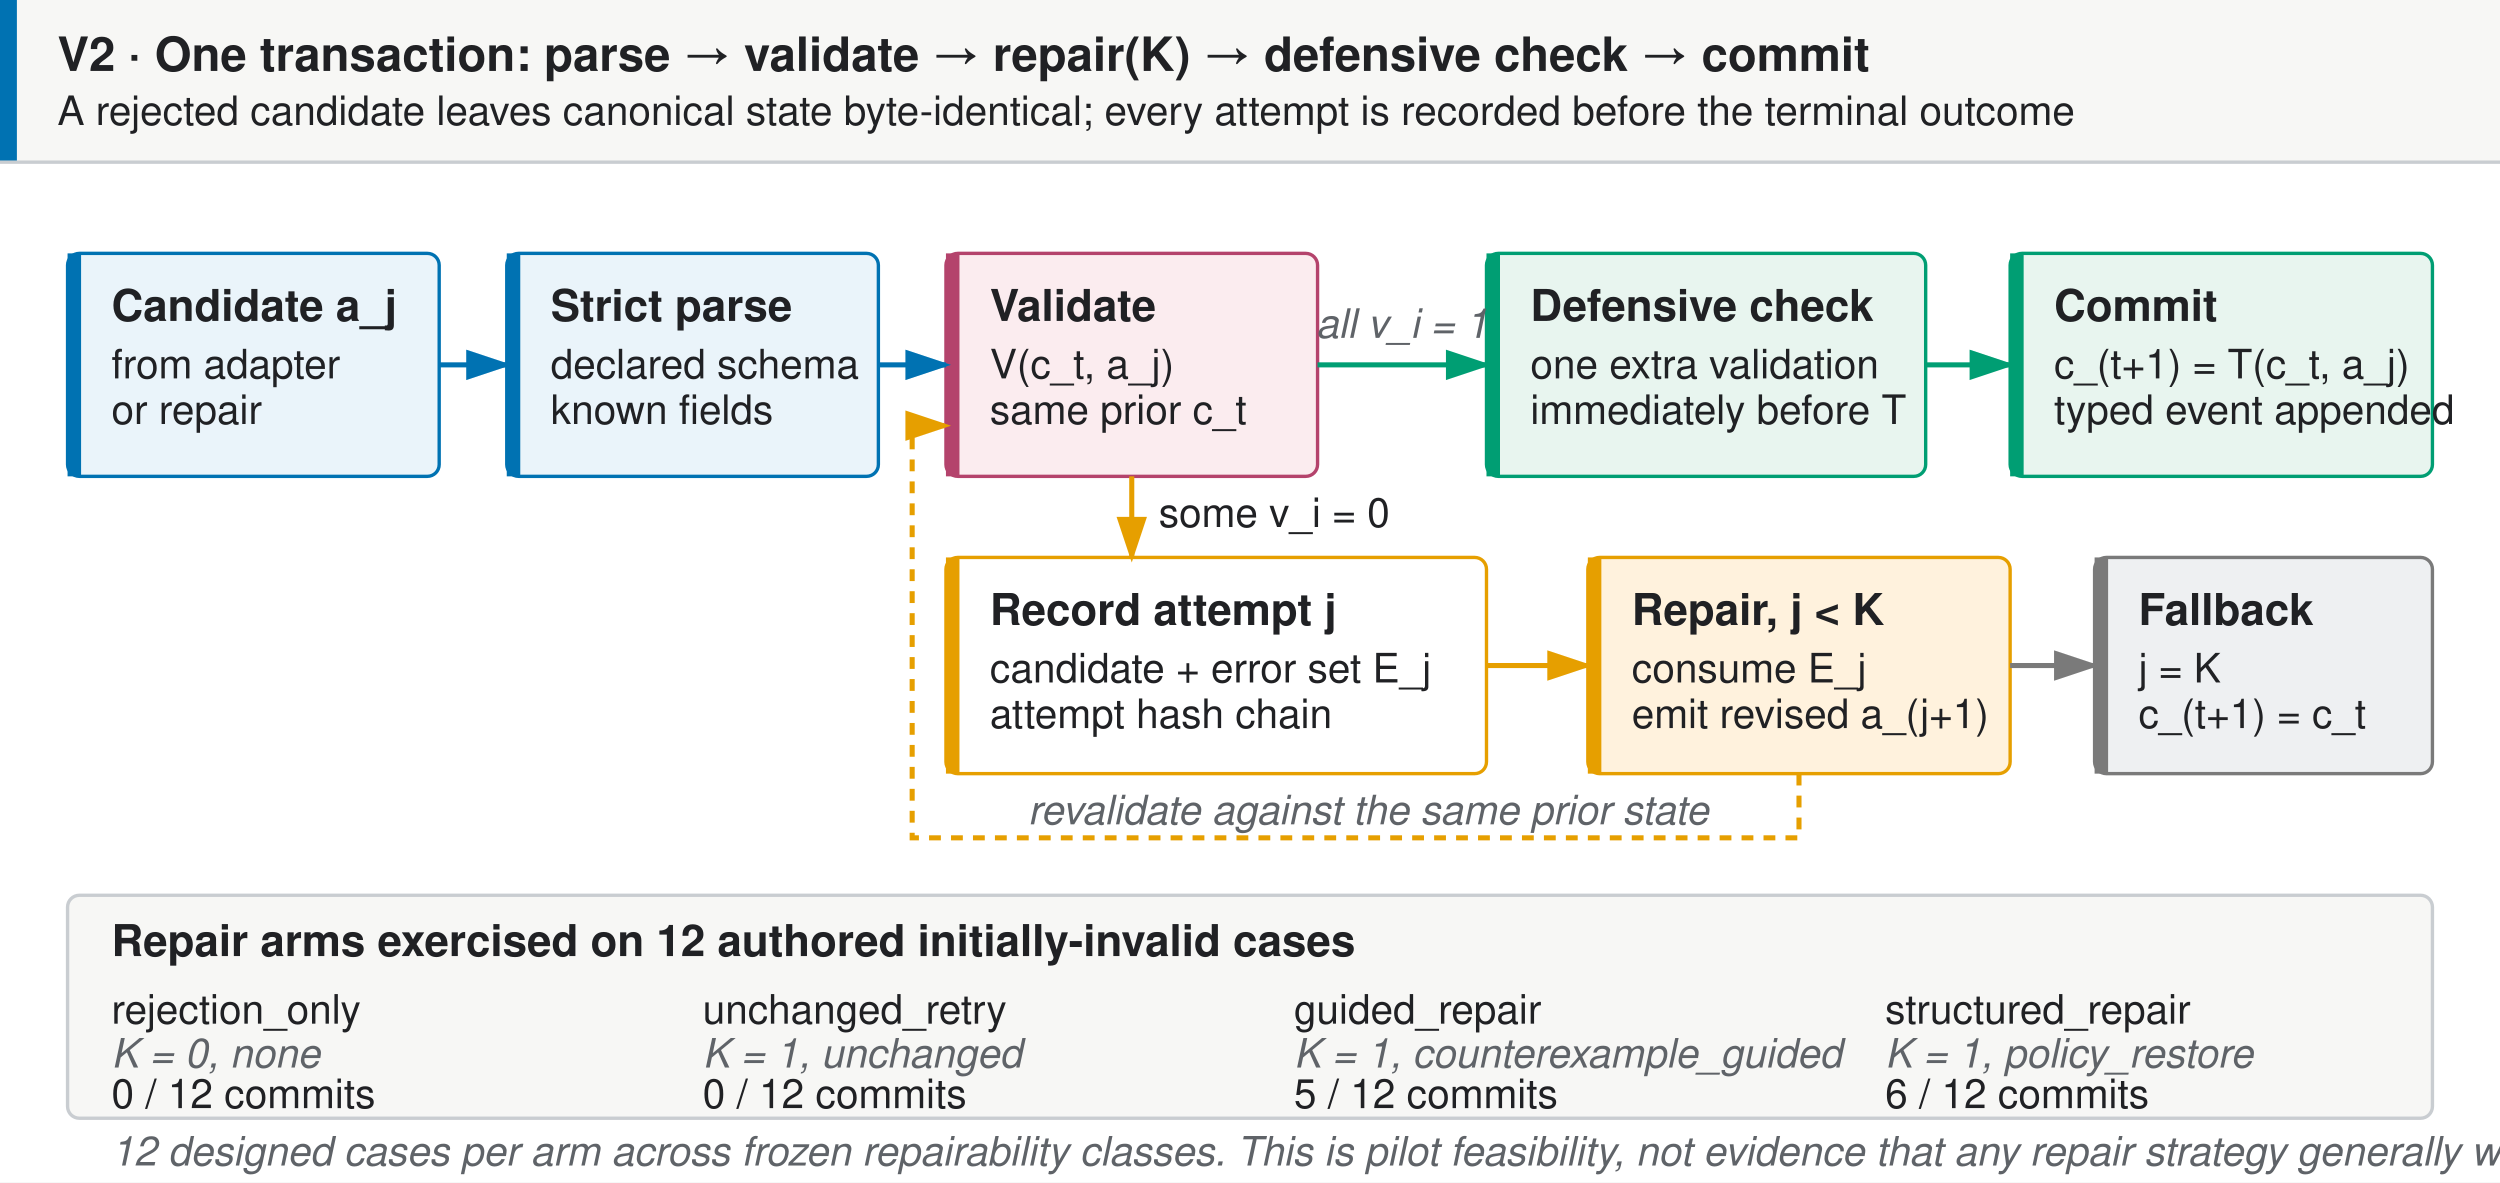
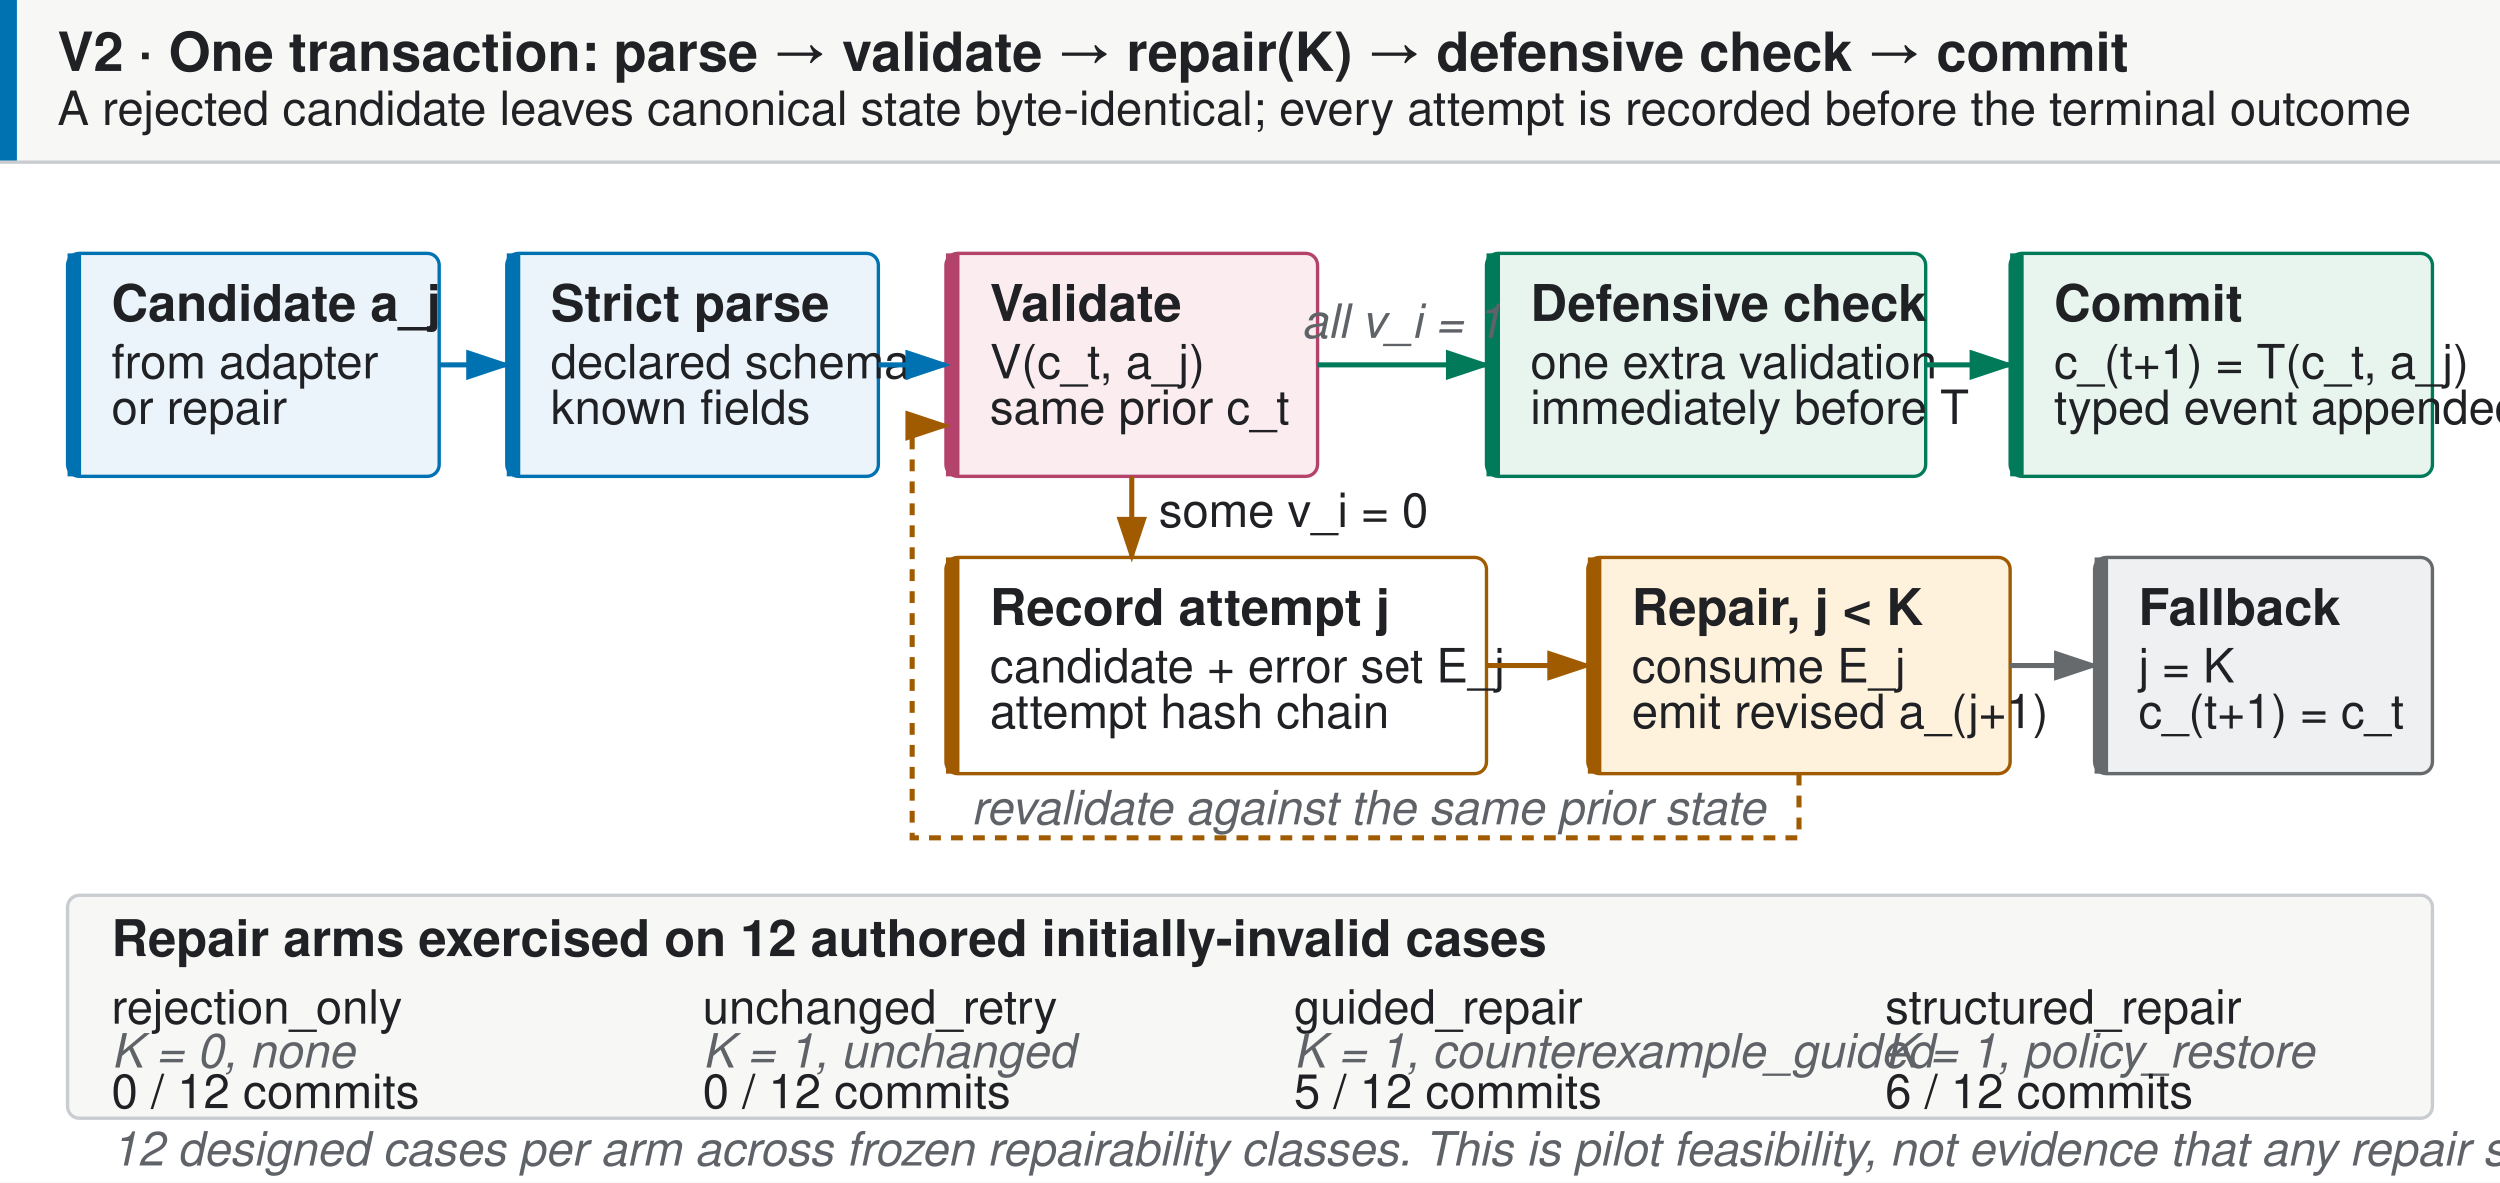
<svg xmlns="http://www.w3.org/2000/svg" width="1480" height="700" viewBox="0 0 1480 700" role="img" aria-labelledby="svg-title svg-desc">
  <defs>
    <marker id="arrow-blue" markerWidth="10" markerHeight="10" refX="8" refY="3" orient="auto" markerUnits="strokeWidth">
      <path d="M0,0 L0,6 L9,3 z" fill="#0072B2" />
    </marker>
    <marker id="arrow-orange" markerWidth="10" markerHeight="10" refX="8" refY="3" orient="auto" markerUnits="strokeWidth">
-       <path d="M0,0 L0,6 L9,3 z" fill="#E69F00" />
+       <path d="M0,0 L0,6 L9,3 z" fill="#A05A00" />
    </marker>
    <marker id="arrow-green" markerWidth="10" markerHeight="10" refX="8" refY="3" orient="auto" markerUnits="strokeWidth">
-       <path d="M0,0 L0,6 L9,3 z" fill="#009E73" />
+       <path d="M0,0 L0,6 L9,3 z" fill="#007A59" />
    </marker>
    <marker id="arrow-gray" markerWidth="10" markerHeight="10" refX="8" refY="3" orient="auto" markerUnits="strokeWidth">
-       <path d="M0,0 L0,6 L9,3 z" fill="#7A7A7A" />
+       <path d="M0,0 L0,6 L9,3 z" fill="#666A6D" />
    </marker>
    <style>
      text { font-family: Helvetica, Arial, sans-serif; fill: #202124; }
-       .section { font-size: 28px; font-weight: 700; }
-       .box-title { font-size: 26px; font-weight: 700; }
-       .body { font-size: 25px; font-weight: 400; }
-       .small { font-size: 24px; font-weight: 400; }
-       .note { font-size: 24px; font-style: italic; fill: #5F6368; }
-       .arrow-label { font-size: 24px; font-weight: 700; }
+       .section { font-size: 32px; font-weight: 700; }
+       .box-title { font-size: 30px; font-weight: 700; }
+       .body { font-size: 29px; font-weight: 400; }
+       .small { font-size: 28px; font-weight: 400; }
+       .note { font-size: 28px; font-style: italic; fill: #5F6368; }
+       .arrow-label { font-size: 28px; font-weight: 700; }
    </style>
  </defs>
  <rect x="0" y="0" width="1480" height="700" fill="#FFFFFF" />
  <rect x="0" y="0" width="1480" height="96" rx="0" fill="#F7F7F5" stroke="#C9CDD1" stroke-width="0" />
  <rect x="0" y="0" width="10" height="96" fill="#0072B2" />
  <text x="34" y="42" class="section" text-anchor="start">V2 · One transaction: parse → validate → repair(K) → defensive check → commit</text>
  <text x="34" y="74" class="small" text-anchor="start" fill="#5F6368">A rejected candidate leaves canonical state byte-identical; every attempt is recorded before the terminal outcome</text>
  <line class="connector" x1="0" y1="96" x2="1480" y2="96" stroke="#C9CDD1" stroke-width="2" fill="none" />
  <rect x="40" y="150" width="220" height="132" rx="7" fill="#EAF4FA" stroke="#0072B2" stroke-width="2" />
  <rect x="40" y="150" width="8" height="132" fill="#0072B2" />
  <text x="66" y="190" class="box-title" text-anchor="start">Candidate a_j</text>
  <text x="66" y="224" class="small" text-anchor="start">from adapter</text>
  <text x="66" y="251" class="small" text-anchor="start">or repair</text>
  <rect x="300" y="150" width="220" height="132" rx="7" fill="#EAF4FA" stroke="#0072B2" stroke-width="2" />
  <rect x="300" y="150" width="8" height="132" fill="#0072B2" />
  <text x="326" y="190" class="box-title" text-anchor="start">Strict parse</text>
  <text x="326" y="224" class="small" text-anchor="start">declared schema</text>
  <text x="326" y="251" class="small" text-anchor="start">known fields</text>
  <rect x="560" y="150" width="220" height="132" rx="7" fill="#FBECEF" stroke="#B4436C" stroke-width="2" />
  <rect x="560" y="150" width="8" height="132" fill="#B4436C" />
  <text x="586" y="190" class="box-title" text-anchor="start">Validate</text>
  <text x="586" y="224" class="small" text-anchor="start">V(c_t, a_j)</text>
  <text x="586" y="251" class="small" text-anchor="start">same prior c_t</text>
  <path class="connector" d="M260 216 H300" stroke="#0072B2" stroke-width="3" fill="none" marker-end="url(#arrow-blue)" />
  <path class="connector" d="M520 216 H560" stroke="#0072B2" stroke-width="3" fill="none" marker-end="url(#arrow-blue)" />
-   <rect x="880" y="150" width="260" height="132" rx="7" fill="#E8F5EF" stroke="#009E73" stroke-width="2" />
-   <rect x="880" y="150" width="8" height="132" fill="#009E73" />
+   <rect x="880" y="150" width="260" height="132" rx="7" fill="#E8F5EF" stroke="#007A59" stroke-width="2" />
+   <rect x="880" y="150" width="8" height="132" fill="#007A59" />
  <text x="906" y="190" class="box-title" text-anchor="start">Defensive check</text>
  <text x="906" y="224" class="small" text-anchor="start">one extra validation</text>
  <text x="906" y="251" class="small" text-anchor="start">immediately before T</text>
-   <rect x="1190" y="150" width="250" height="132" rx="7" fill="#E8F5EF" stroke="#009E73" stroke-width="2" />
-   <rect x="1190" y="150" width="8" height="132" fill="#009E73" />
+   <rect x="1190" y="150" width="250" height="132" rx="7" fill="#E8F5EF" stroke="#007A59" stroke-width="2" />
+   <rect x="1190" y="150" width="8" height="132" fill="#007A59" />
  <text x="1216" y="190" class="box-title" text-anchor="start">Commit</text>
  <text x="1216" y="224" class="small" text-anchor="start">c_(t+1) = T(c_t, a_j)</text>
  <text x="1216" y="251" class="small" text-anchor="start">typed event appended</text>
-   <path class="connector" d="M780 216 H880" stroke="#009E73" stroke-width="3" fill="none" marker-end="url(#arrow-green)" />
-   <text x="830" y="200" class="note" text-anchor="middle" fill="#009E73">all v_i = 1</text>
-   <path class="connector" d="M1140 216 H1190" stroke="#009E73" stroke-width="3" fill="none" marker-end="url(#arrow-green)" />
-   <rect x="560" y="330" width="320" height="128" rx="7" fill="#FFFFFF" stroke="#E69F00" stroke-width="2" />
-   <rect x="560" y="330" width="8" height="128" fill="#E69F00" />
+   <path class="connector" d="M780 216 H880" stroke="#007A59" stroke-width="3" fill="none" marker-end="url(#arrow-green)" />
+   <text x="830" y="200" class="note" text-anchor="middle" fill="#007A59">all v_i = 1</text>
+   <path class="connector" d="M1140 216 H1190" stroke="#007A59" stroke-width="3" fill="none" marker-end="url(#arrow-green)" />
+   <rect x="560" y="330" width="320" height="128" rx="7" fill="#FFFFFF" stroke="#A05A00" stroke-width="2" />
+   <rect x="560" y="330" width="8" height="128" fill="#A05A00" />
  <text x="586" y="370" class="box-title" text-anchor="start">Record attempt j</text>
  <text x="586" y="404" class="small" text-anchor="start">candidate + error set E_j</text>
  <text x="586" y="431" class="small" text-anchor="start">attempt hash chain</text>
-   <path class="connector" d="M670 282 V330" stroke="#E69F00" stroke-width="3" fill="none" marker-end="url(#arrow-orange)" />
-   <text x="686" y="312" class="small" text-anchor="start" fill="#E69F00">some v_i = 0</text>
-   <rect x="940" y="330" width="250" height="128" rx="7" fill="#FFF2DD" stroke="#E69F00" stroke-width="2" />
-   <rect x="940" y="330" width="8" height="128" fill="#E69F00" />
+   <path class="connector" d="M670 282 V330" stroke="#A05A00" stroke-width="3" fill="none" marker-end="url(#arrow-orange)" />
+   <text x="686" y="312" class="small" text-anchor="start" fill="#A05A00">some v_i = 0</text>
+   <rect x="940" y="330" width="250" height="128" rx="7" fill="#FFF2DD" stroke="#A05A00" stroke-width="2" />
+   <rect x="940" y="330" width="8" height="128" fill="#A05A00" />
  <text x="966" y="370" class="box-title" text-anchor="start">Repair, j &lt; K</text>
  <text x="966" y="404" class="small" text-anchor="start">consume E_j</text>
  <text x="966" y="431" class="small" text-anchor="start">emit revised a_(j+1)</text>
-   <rect x="1240" y="330" width="200" height="128" rx="7" fill="#EEF0F2" stroke="#7A7A7A" stroke-width="2" />
-   <rect x="1240" y="330" width="8" height="128" fill="#7A7A7A" />
+   <rect x="1240" y="330" width="200" height="128" rx="7" fill="#EEF0F2" stroke="#666A6D" stroke-width="2" />
+   <rect x="1240" y="330" width="8" height="128" fill="#666A6D" />
  <text x="1266" y="370" class="box-title" text-anchor="start">Fallback</text>
  <text x="1266" y="404" class="small" text-anchor="start">j = K</text>
  <text x="1266" y="431" class="small" text-anchor="start">c_(t+1) = c_t</text>
-   <path class="connector" d="M880 394 H940" stroke="#E69F00" stroke-width="3" fill="none" marker-end="url(#arrow-orange)" />
-   <path class="connector" d="M1190 394 H1240" stroke="#7A7A7A" stroke-width="3" fill="none" marker-end="url(#arrow-gray)" />
-   <path class="connector" d="M1065 458 V496 H540 V252 H560" stroke="#E69F00" stroke-width="3" fill="none" marker-end="url(#arrow-orange)" stroke-dasharray="7 6" />
-   <text x="810" y="488" class="note" text-anchor="middle" fill="#E69F00">revalidate against the same prior state</text>
+   <path class="connector" d="M880 394 H940" stroke="#A05A00" stroke-width="3" fill="none" marker-end="url(#arrow-orange)" />
+   <path class="connector" d="M1190 394 H1240" stroke="#666A6D" stroke-width="3" fill="none" marker-end="url(#arrow-gray)" />
+   <path class="connector" d="M1065 458 V496 H540 V252 H560" stroke="#A05A00" stroke-width="3" fill="none" marker-end="url(#arrow-orange)" stroke-dasharray="7 6" />
+   <text x="810" y="488" class="note" text-anchor="middle" fill="#A05A00">revalidate against the same prior state</text>
  <rect x="40" y="530" width="1400" height="132" rx="7" fill="#F7F7F5" stroke="#C9CDD1" stroke-width="2" />
  <text x="66" y="566" class="box-title" text-anchor="start">Repair arms exercised on 12 authored initially-invalid cases</text>
  <text x="66" y="606" class="small" text-anchor="start">rejection_only</text>
  <text x="66" y="632" class="note" text-anchor="start">K = 0, none</text>
-   <text x="66" y="656" class="small" text-anchor="start" fill="#7A7A7A">0 / 12 commits</text>
+   <text x="66" y="656" class="small" text-anchor="start" fill="#666A6D">0 / 12 commits</text>
  <text x="416" y="606" class="small" text-anchor="start">unchanged_retry</text>
  <text x="416" y="632" class="note" text-anchor="start">K = 1, unchanged</text>
-   <text x="416" y="656" class="small" text-anchor="start" fill="#7A7A7A">0 / 12 commits</text>
+   <text x="416" y="656" class="small" text-anchor="start" fill="#666A6D">0 / 12 commits</text>
  <text x="766" y="606" class="small" text-anchor="start">guided_repair</text>
  <text x="766" y="632" class="note" text-anchor="start">K = 1, counterexample_guided</text>
-   <text x="766" y="656" class="small" text-anchor="start" fill="#009E73">5 / 12 commits</text>
+   <text x="766" y="656" class="small" text-anchor="start" fill="#007A59">5 / 12 commits</text>
  <text x="1116" y="606" class="small" text-anchor="start">structured_repair</text>
  <text x="1116" y="632" class="note" text-anchor="start">K = 1, policy_restore</text>
-   <text x="1116" y="656" class="small" text-anchor="start" fill="#009E73">6 / 12 commits</text>
+   <text x="1116" y="656" class="small" text-anchor="start" fill="#007A59">6 / 12 commits</text>
  <text x="66" y="690" class="note" text-anchor="start">12 designed cases per arm across frozen repairability classes. This is pilot feasibility, not evidence that any repair strategy generally wins.</text>
</svg>
